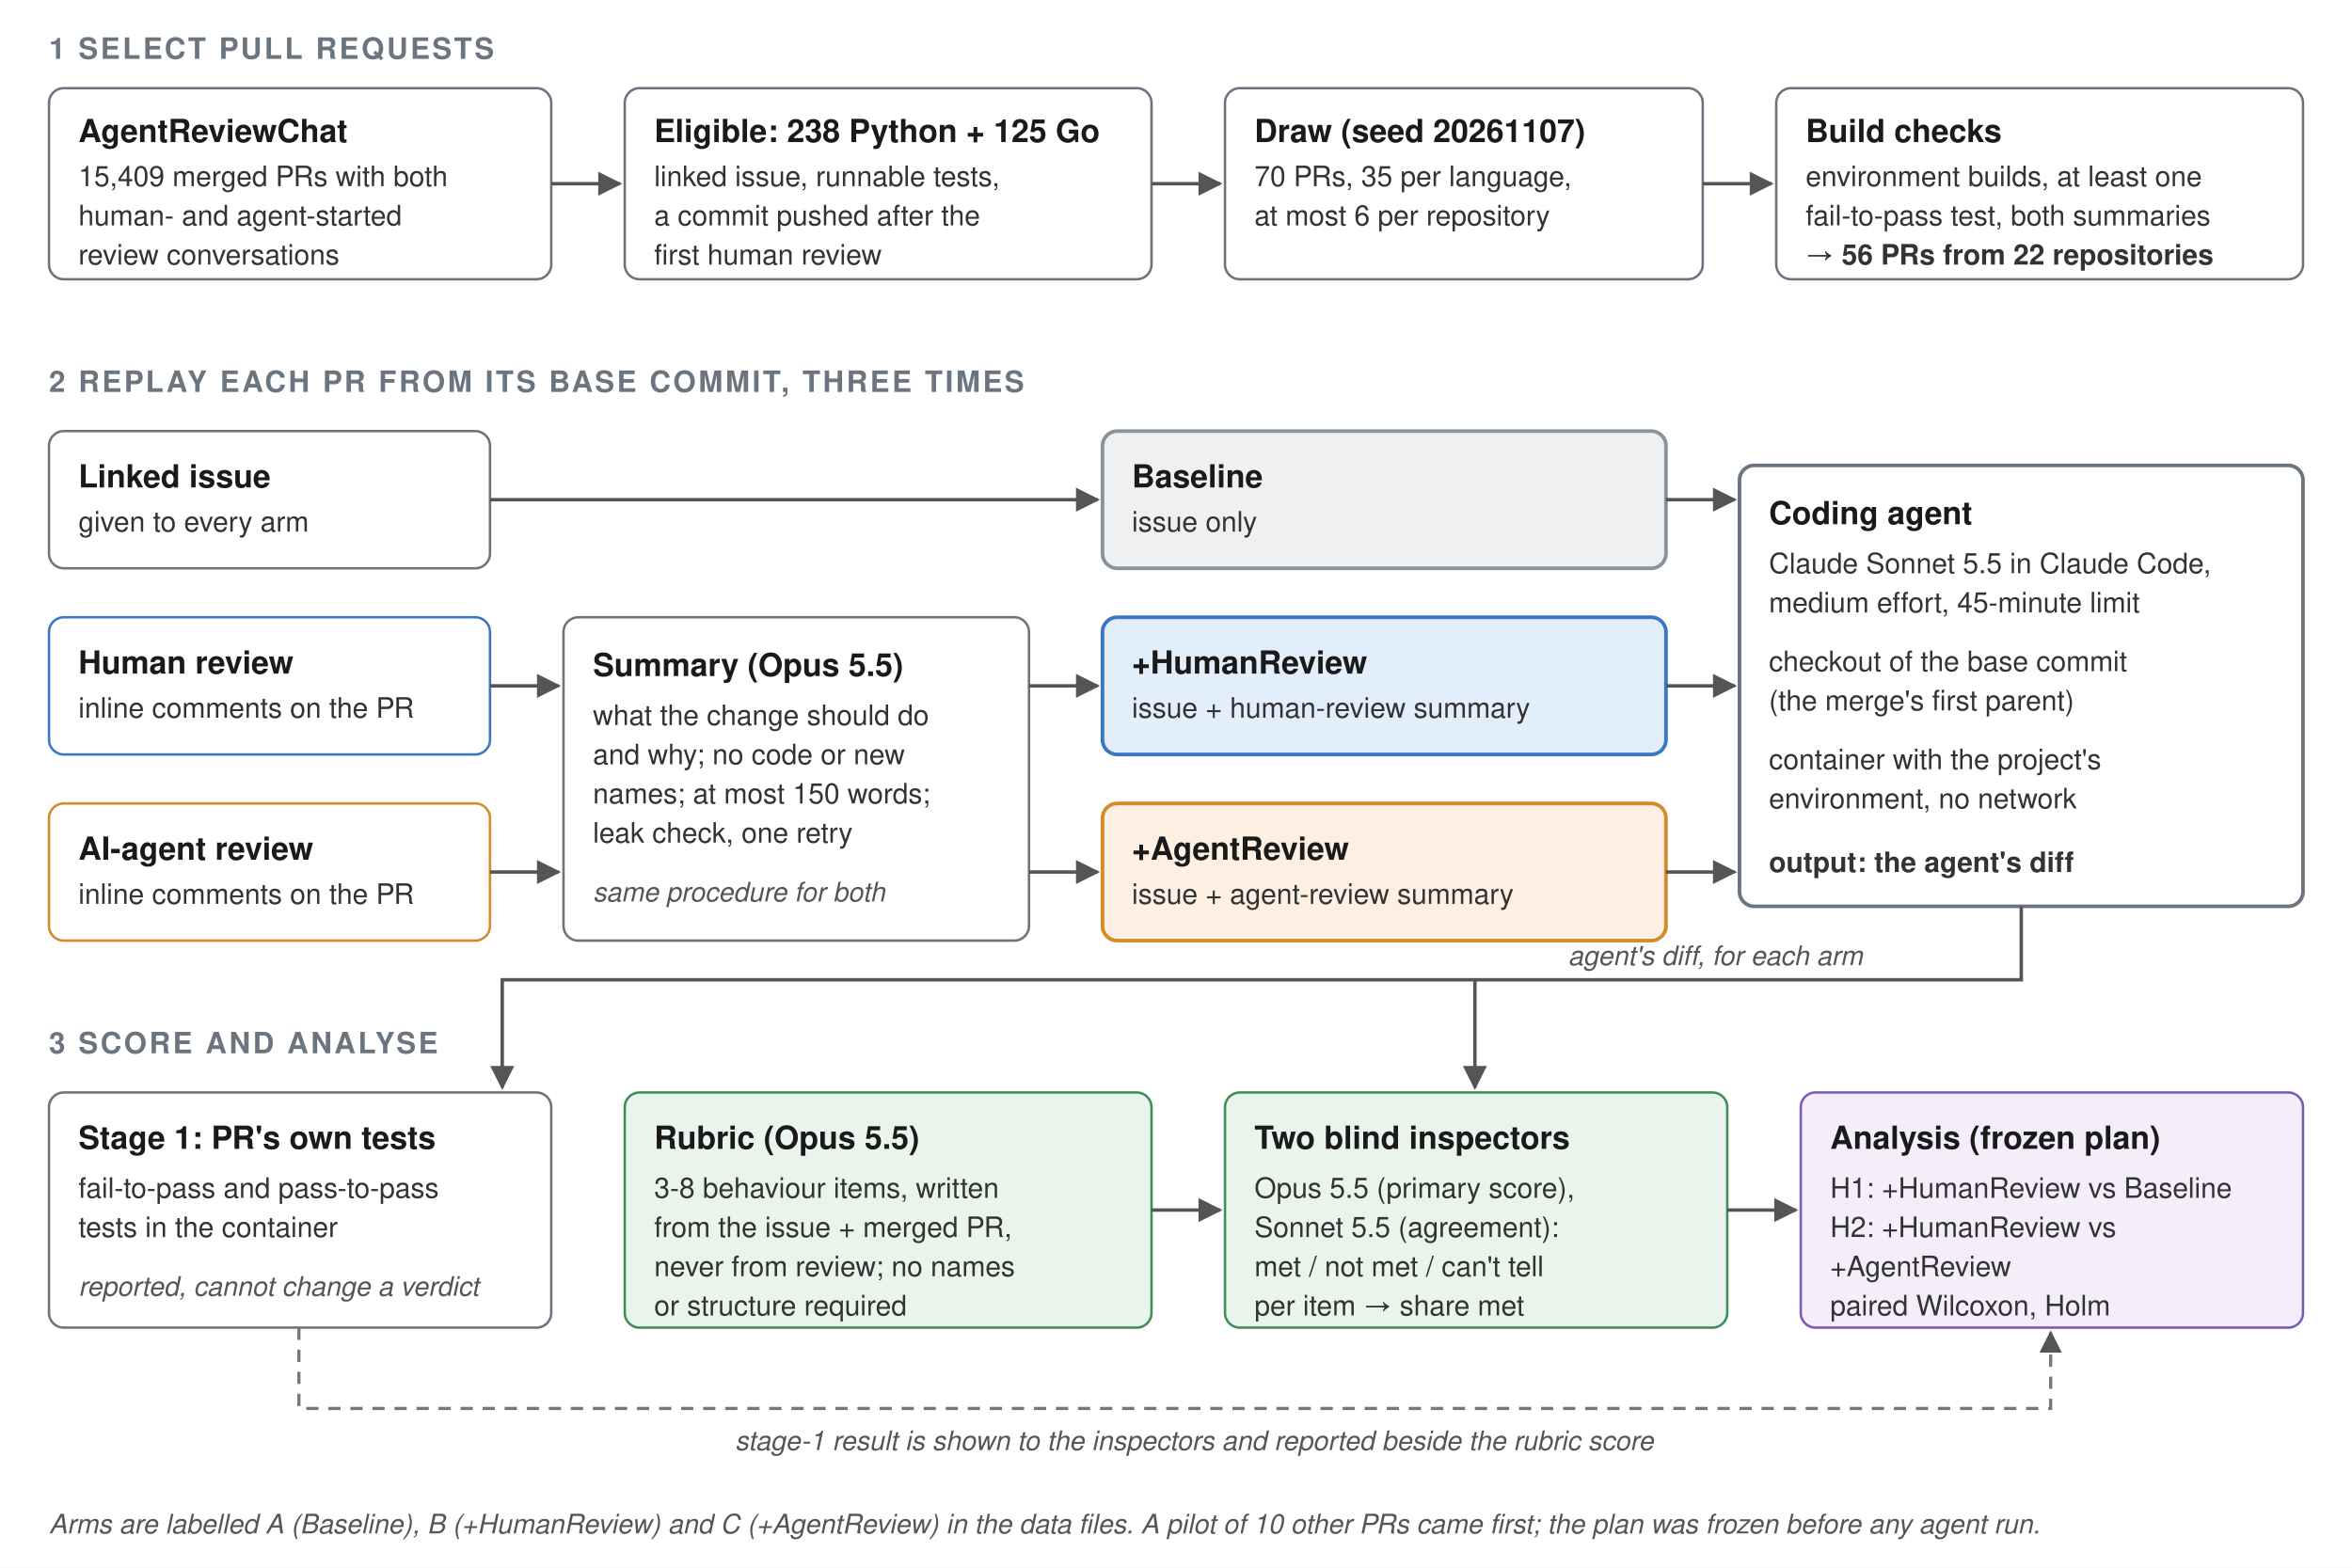
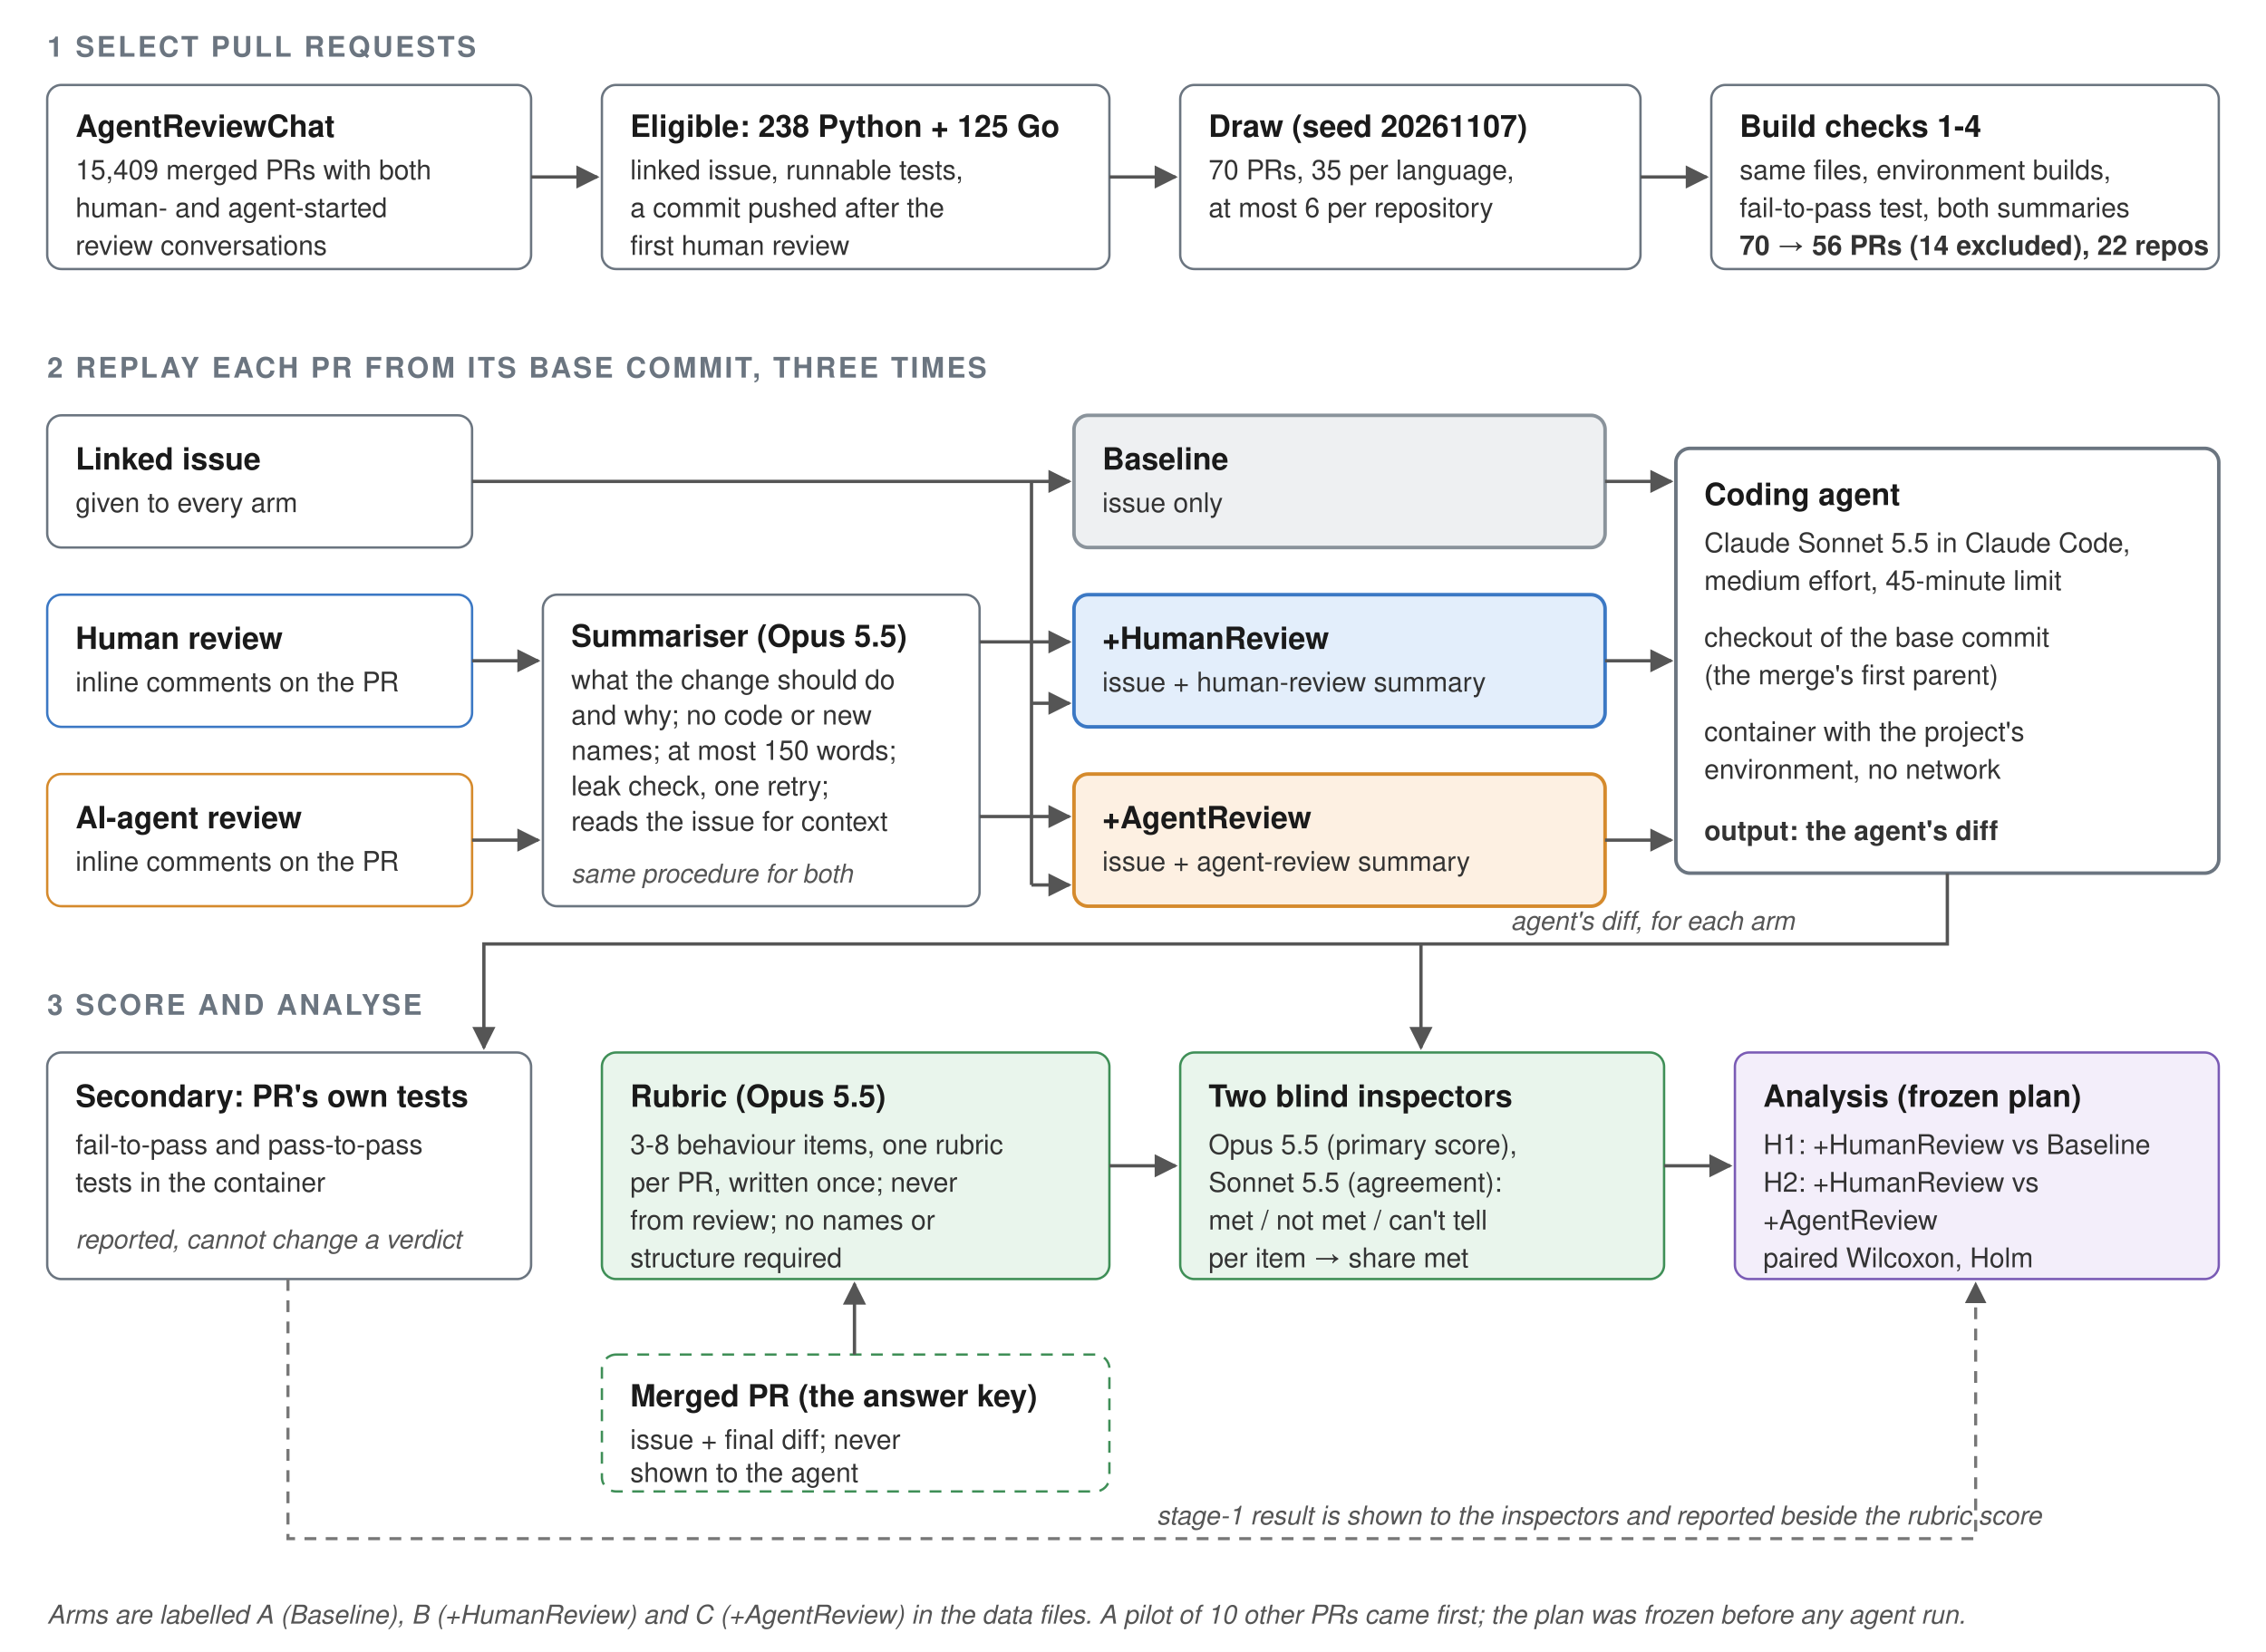
- <svg xmlns="http://www.w3.org/2000/svg" viewBox="0 0 960 640" width="960" height="640" font-family="Segoe UI, Helvetica, Arial, sans-serif">
+ <svg xmlns="http://www.w3.org/2000/svg" viewBox="0 0 960 700" width="960" height="700" font-family="Segoe UI, Helvetica, Arial, sans-serif">
  <defs>
    <marker id="ah" viewBox="0 0 10 10" refX="9" refY="5" markerWidth="7" markerHeight="7" orient="auto-start-reverse">
      <path d="M0,0 L10,5 L0,10 z" fill="#555" />
    </marker>
    <style>
      .t { font-size: 13px; font-weight: 600; fill: #1a1a1a; }
      .s { font-size: 11.5px; fill: #333; }
      .band { font-size: 12px; font-weight: 700; fill: #6b7580; letter-spacing: 1px; }
      .edge { stroke: #555; stroke-width: 1.4; fill: none; marker-end: url(#ah); }
+       .line { stroke: #555; stroke-width: 1.4; fill: none; }
      .dash { stroke: #777; stroke-width: 1.3; fill: none; stroke-dasharray: 5 4; marker-end: url(#ah); }
      .note { font-size: 11px; fill: #555; font-style: italic; }
    </style>
  </defs>
-   <rect x="0" y="0" width="960" height="640" fill="#ffffff" />
+   <rect x="0" y="0" width="960" height="700" fill="#ffffff" />
  <text x="20" y="24" class="band">1  SELECT PULL REQUESTS</text>
  <g>
    <rect x="20" y="36" width="205" height="78" rx="6" fill="#ffffff" stroke="#6b7580" />
    <text x="32" y="58" class="t">AgentReviewChat</text>
    <text x="32" y="76" class="s">15,409 merged PRs with both</text>
    <text x="32" y="92" class="s">human- and agent-started</text>
    <text x="32" y="108" class="s">review conversations</text>
    <rect x="255" y="36" width="215" height="78" rx="6" fill="#ffffff" stroke="#6b7580" />
    <text x="267" y="58" class="t">Eligible: 238 Python + 125 Go</text>
    <text x="267" y="76" class="s">linked issue, runnable tests,</text>
    <text x="267" y="92" class="s">a commit pushed after the</text>
    <text x="267" y="108" class="s">first human review</text>
    <rect x="500" y="36" width="195" height="78" rx="6" fill="#ffffff" stroke="#6b7580" />
    <text x="512" y="58" class="t">Draw (seed 20261107)</text>
    <text x="512" y="76" class="s">70 PRs, 35 per language,</text>
    <text x="512" y="92" class="s">at most 6 per repository</text>
    <rect x="725" y="36" width="215" height="78" rx="6" fill="#ffffff" stroke="#6b7580" />
-     <text x="737" y="58" class="t">Build checks</text>
-     <text x="737" y="76" class="s">environment builds, at least one</text>
+     <text x="737" y="58" class="t">Build checks 1-4</text>
+     <text x="737" y="76" class="s">same files, environment builds,</text>
    <text x="737" y="92" class="s">fail-to-pass test, both summaries</text>
-     <text x="737" y="108" class="s" font-weight="600">→ 56 PRs from 22 repositories</text>
+     <text x="737" y="108" class="s" font-weight="600">70 → 56 PRs (14 excluded), 22 repos</text>
    <path d="M225,75 H253" class="edge" />
    <path d="M470,75 H498" class="edge" />
    <path d="M695,75 H723" class="edge" />
  </g>
  <text x="20" y="160" class="band">2  REPLAY EACH PR FROM ITS BASE COMMIT, THREE TIMES</text>
  <g>
    <rect x="20" y="176" width="180" height="56" rx="6" fill="#ffffff" stroke="#6b7580" />
    <text x="32" y="199" class="t">Linked issue</text>
    <text x="32" y="217" class="s">given to every arm</text>
    <rect x="20" y="252" width="180" height="56" rx="6" fill="#ffffff" stroke="#3b78c4" />
    <text x="32" y="275" class="t">Human review</text>
    <text x="32" y="293" class="s">inline comments on the PR</text>
    <rect x="20" y="328" width="180" height="56" rx="6" fill="#ffffff" stroke="#d58a2c" />
    <text x="32" y="351" class="t">AI-agent review</text>
    <text x="32" y="369" class="s">inline comments on the PR</text>
-     <rect x="230" y="252" width="190" height="132" rx="6" fill="#ffffff" stroke="#6b7580" />
-     <text x="242" y="276" class="t">Summary (Opus 5.5)</text>
-     <text x="242" y="296" class="s">what the change should do</text>
-     <text x="242" y="312" class="s">and why; no code or new</text>
-     <text x="242" y="328" class="s">names; at most 150 words;</text>
-     <text x="242" y="344" class="s">leak check, one retry</text>
-     <text x="242" y="368" class="note">same procedure for both</text>
-     <rect x="450" y="176" width="230" height="56" rx="6" fill="#eef0f2" stroke="#8a939b" stroke-width="1.5" />
-     <text x="462" y="199" class="t">Baseline</text>
-     <text x="462" y="217" class="s">issue only</text>
-     <rect x="450" y="252" width="230" height="56" rx="6" fill="#e3eefb" stroke="#3b78c4" stroke-width="1.5" />
-     <text x="462" y="275" class="t">+HumanReview</text>
-     <text x="462" y="293" class="s">issue + human-review summary</text>
-     <rect x="450" y="328" width="230" height="56" rx="6" fill="#fdf0e2" stroke="#d58a2c" stroke-width="1.5" />
-     <text x="462" y="351" class="t">+AgentReview</text>
-     <text x="462" y="369" class="s">issue + agent-review summary</text>
+     <rect x="230" y="252" width="185" height="132" rx="6" fill="#ffffff" stroke="#6b7580" />
+     <text x="242" y="274" class="t">Summariser (Opus 5.5)</text>
+     <text x="242" y="292" class="s">what the change should do</text>
+     <text x="242" y="307" class="s">and why; no code or new</text>
+     <text x="242" y="322" class="s">names; at most 150 words;</text>
+     <text x="242" y="337" class="s">leak check, one retry;</text>
+     <text x="242" y="352" class="s">reads the issue for context</text>
+     <text x="242" y="374" class="note">same procedure for both</text>
+     <rect x="455" y="176" width="225" height="56" rx="6" fill="#eef0f2" stroke="#8a939b" stroke-width="1.5" />
+     <text x="467" y="199" class="t">Baseline</text>
+     <text x="467" y="217" class="s">issue only</text>
+     <rect x="455" y="252" width="225" height="56" rx="6" fill="#e3eefb" stroke="#3b78c4" stroke-width="1.5" />
+     <text x="467" y="275" class="t">+HumanReview</text>
+     <text x="467" y="293" class="s">issue + human-review summary</text>
+     <rect x="455" y="328" width="225" height="56" rx="6" fill="#fdf0e2" stroke="#d58a2c" stroke-width="1.5" />
+     <text x="467" y="351" class="t">+AgentReview</text>
+     <text x="467" y="369" class="s">issue + agent-review summary</text>
    <rect x="710" y="190" width="230" height="180" rx="6" fill="#ffffff" stroke="#6b7580" stroke-width="1.5" />
    <text x="722" y="214" class="t">Coding agent</text>
    <text x="722" y="234" class="s">Claude Sonnet 5.5 in Claude Code,</text>
    <text x="722" y="250" class="s">medium effort, 45-minute limit</text>
    <text x="722" y="274" class="s">checkout of the base commit</text>
    <text x="722" y="290" class="s">(the merge's first parent)</text>
    <text x="722" y="314" class="s">container with the project's</text>
    <text x="722" y="330" class="s">environment, no network</text>
    <text x="722" y="356" class="s" font-weight="600">output: the agent's diff</text>
-     <path d="M200,204 H448" class="edge" />
+     <path d="M200,204 H453" class="edge" />
+     <path d="M437,204 V375" class="line" />
+     <path d="M437,298 H453" class="edge" />
+     <path d="M437,375 H453" class="edge" />
    <path d="M200,280 H228" class="edge" />
    <path d="M200,356 H228" class="edge" />
-     <path d="M420,280 H448" class="edge" stroke="#3b78c4" />
-     <path d="M420,356 H448" class="edge" stroke="#d58a2c" />
+     <path d="M415,272 H453" class="edge" stroke="#3b78c4" />
+     <path d="M415,346 H453" class="edge" stroke="#d58a2c" />
    <path d="M680,204 H708" class="edge" />
    <path d="M680,280 H708" class="edge" />
    <path d="M680,356 H708" class="edge" />
  </g>
  <text x="20" y="430" class="band">3  SCORE AND ANALYSE</text>
  <g>
    <rect x="20" y="446" width="205" height="96" rx="6" fill="#ffffff" stroke="#6b7580" />
-     <text x="32" y="469" class="t">Stage 1: PR's own tests</text>
+     <text x="32" y="469" class="t">Secondary: PR's own tests</text>
    <text x="32" y="489" class="s">fail-to-pass and pass-to-pass</text>
    <text x="32" y="505" class="s">tests in the container</text>
    <text x="32" y="529" class="note">reported, cannot change a verdict</text>
    <rect x="255" y="446" width="215" height="96" rx="6" fill="#e9f5ec" stroke="#3f8f57" />
    <text x="267" y="469" class="t">Rubric (Opus 5.5)</text>
-     <text x="267" y="489" class="s">3-8 behaviour items, written</text>
-     <text x="267" y="505" class="s">from the issue + merged PR,</text>
-     <text x="267" y="521" class="s">never from review; no names</text>
-     <text x="267" y="537" class="s">or structure required</text>
+     <text x="267" y="489" class="s">3-8 behaviour items, one rubric</text>
+     <text x="267" y="505" class="s">per PR, written once; never</text>
+     <text x="267" y="521" class="s">from review; no names or</text>
+     <text x="267" y="537" class="s">structure required</text>
    <rect x="500" y="446" width="205" height="96" rx="6" fill="#e9f5ec" stroke="#3f8f57" />
    <text x="512" y="469" class="t">Two blind inspectors</text>
    <text x="512" y="489" class="s">Opus 5.5 (primary score),</text>
    <text x="512" y="505" class="s">Sonnet 5.5 (agreement):</text>
    <text x="512" y="521" class="s">met / not met / can't tell</text>
    <text x="512" y="537" class="s">per item → share met</text>
    <rect x="735" y="446" width="205" height="96" rx="6" fill="#f3eefa" stroke="#7a5bb5" />
    <text x="747" y="469" class="t">Analysis (frozen plan)</text>
    <text x="747" y="489" class="s">H1: +HumanReview vs Baseline</text>
    <text x="747" y="505" class="s">H2: +HumanReview vs</text>
    <text x="747" y="521" class="s">      +AgentReview</text>
    <text x="747" y="537" class="s">paired Wilcoxon, Holm</text>
+     <rect x="255" y="574" width="215" height="58" rx="6" fill="#ffffff" stroke="#3f8f57" stroke-dasharray="5 4" />
+     <text x="267" y="596" class="t">Merged PR (the answer key)</text>
+     <text x="267" y="614" class="s">issue + final diff; never</text>
+     <text x="267" y="628" class="s">shown to the agent</text>
+     <path d="M362,574 V544" class="edge" />
    <path d="M825,370 V400 H205 V444" class="edge" />
    <path d="M602,400 V444" class="edge" />
    <path d="M470,494 H498" class="edge" />
    <path d="M705,494 H733" class="edge" />
-     <path d="M122,542 V575 H837 V544" class="dash" />
-     <text x="300" y="592" class="note">stage-1 result is shown to the inspectors and reported beside the rubric score</text>
+     <path d="M122,542 V652 H837 V544" class="dash" />
+     <text x="490" y="646" class="note">stage-1 result is shown to the inspectors and reported beside the rubric score</text>
    <text x="640" y="394" class="note">agent's diff, for each arm</text>
  </g>
-   <text x="20" y="626" class="note">Arms are labelled A (Baseline), B (+HumanReview) and C (+AgentReview) in the data files. A pilot of 10 other PRs came first; the plan was frozen before any agent run.</text>
+   <text x="20" y="688" class="note">Arms are labelled A (Baseline), B (+HumanReview) and C (+AgentReview) in the data files. A pilot of 10 other PRs came first; the plan was frozen before any agent run.</text>
</svg>
